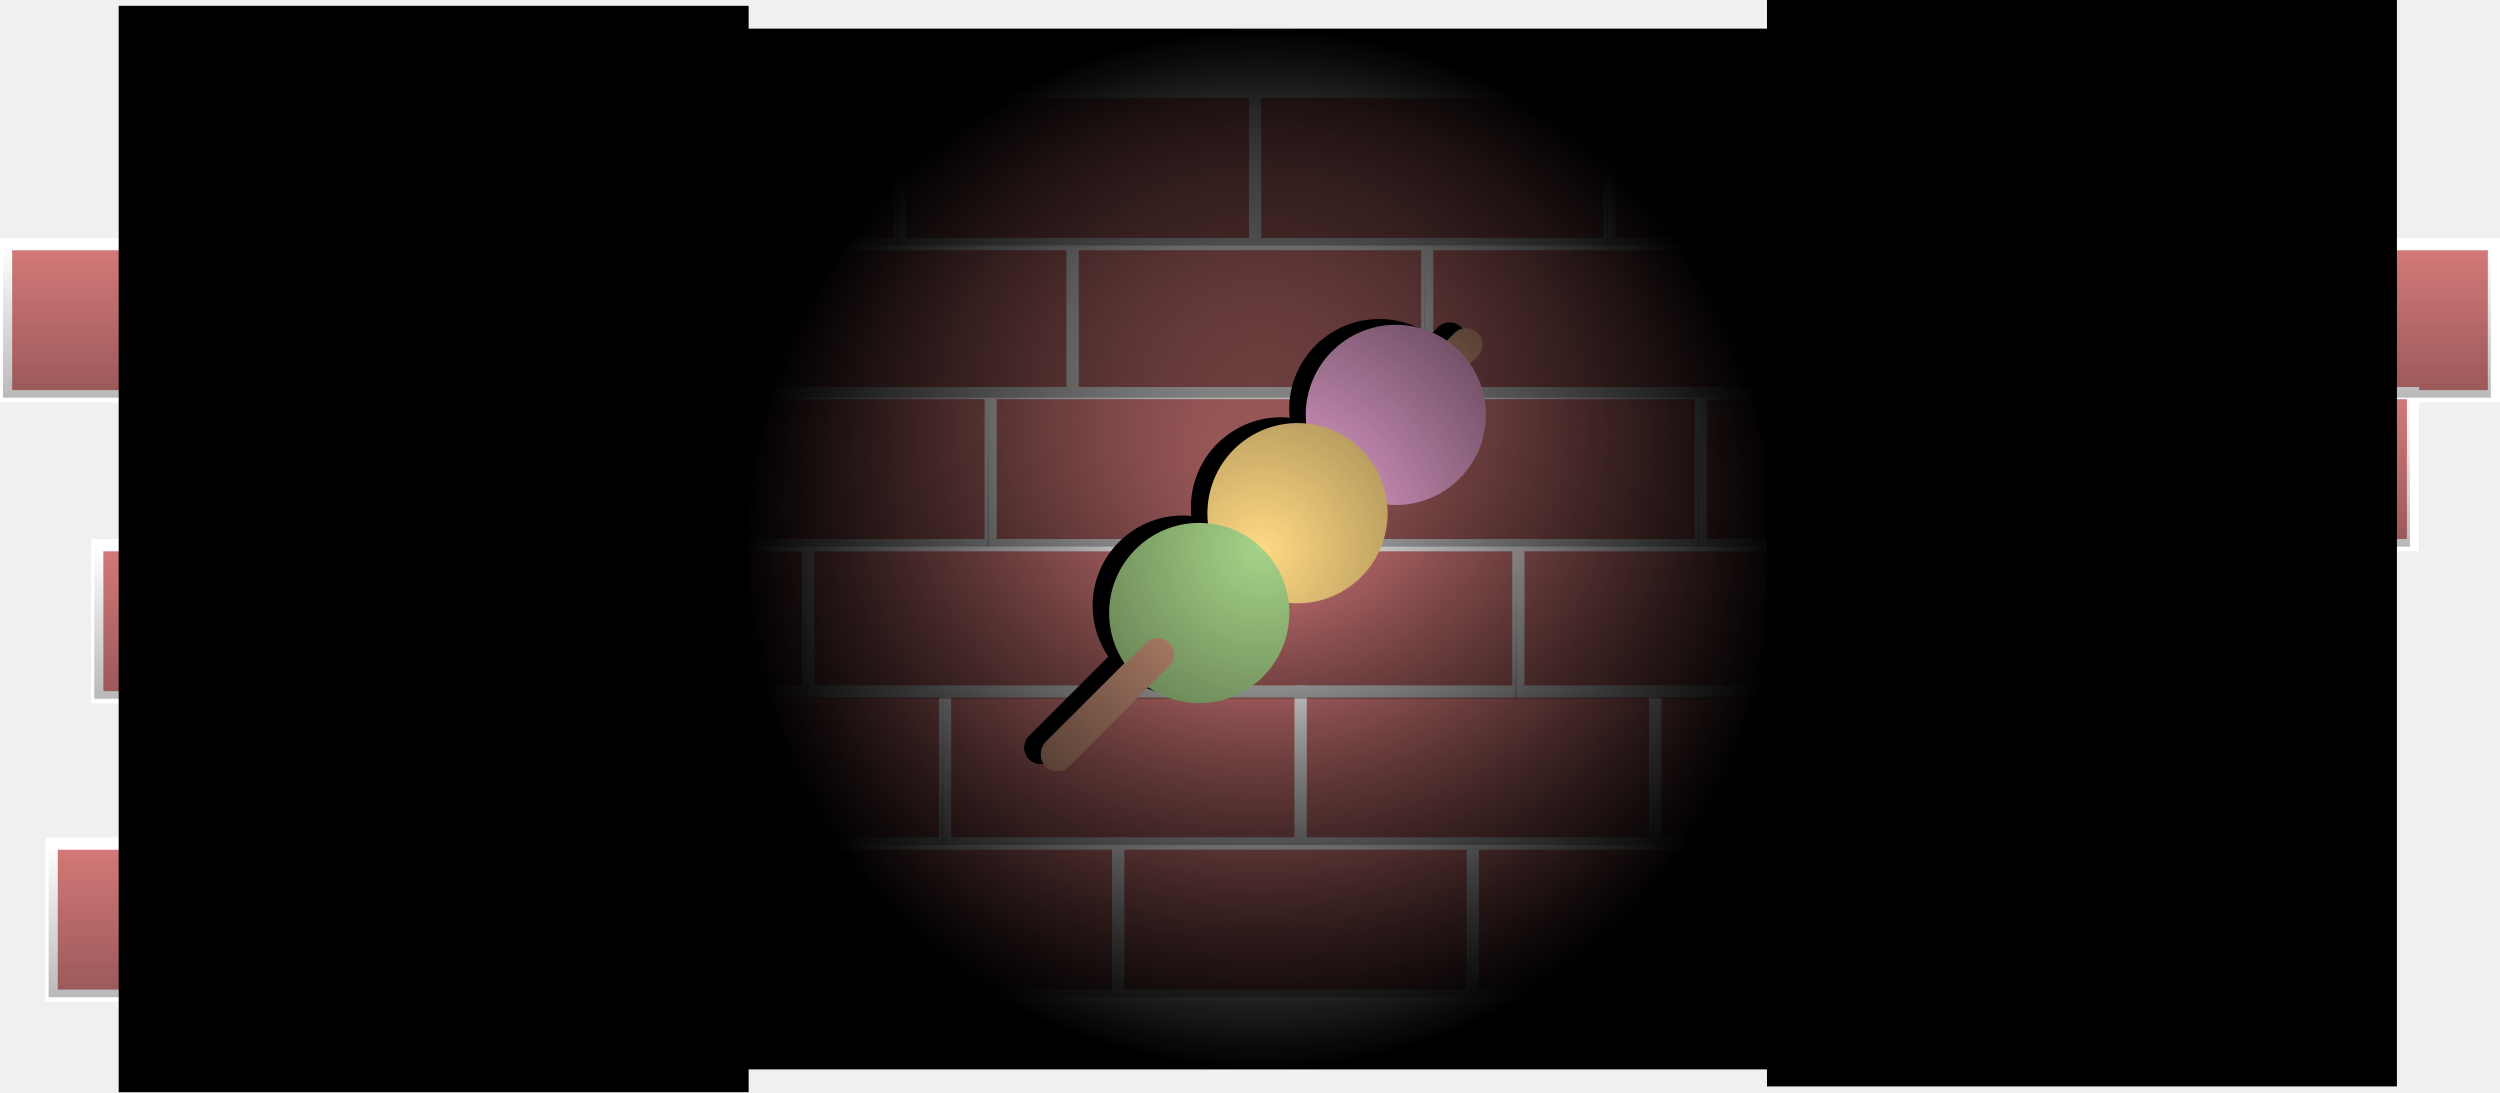
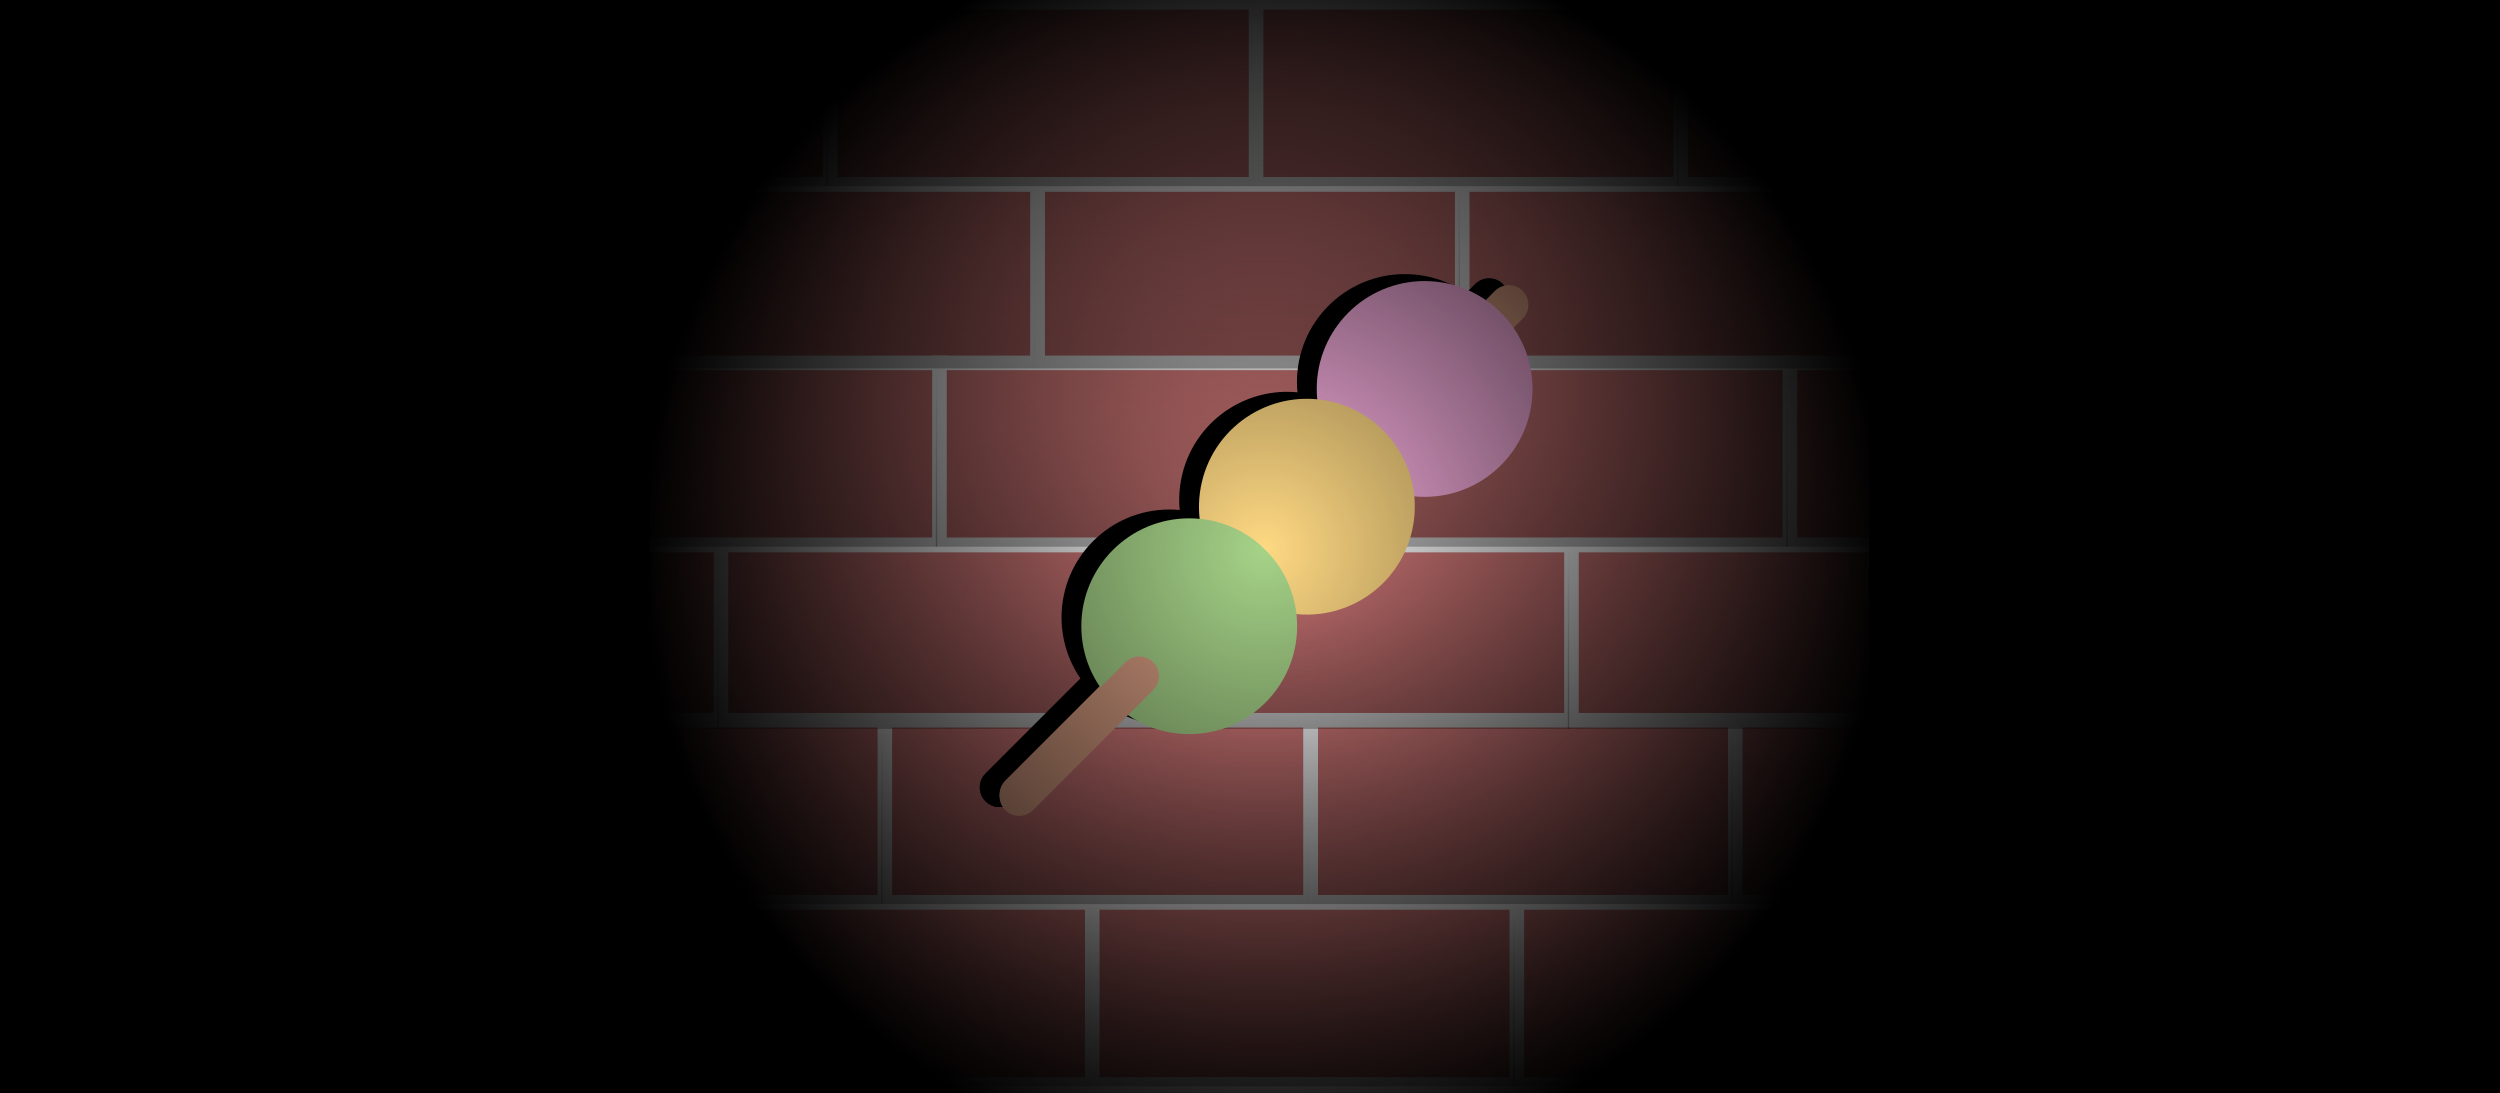
- <svg xmlns="http://www.w3.org/2000/svg" version="1.1" width="822.332" height="359.27" viewBox="0,0,822.332,359.27">
+ <svg xmlns="http://www.w3.org/2000/svg" version="1.1" width="822.332" height="359.27" viewBox="111.166,29.635,600,300">
  <defs>
    <linearGradient x1="6.638" y1="1.441" x2="6.638" y2="51.441" gradientUnits="userSpaceOnUse" id="color-1">
      <stop offset="0" stop-color="#000000" stop-opacity="0" />
      <stop offset="1" stop-color="#000000" stop-opacity="0.275" />
    </linearGradient>
    <linearGradient x1="123.887" y1="1.441" x2="123.887" y2="51.441" gradientUnits="userSpaceOnUse" id="color-2">
      <stop offset="0" stop-color="#000000" stop-opacity="0" />
      <stop offset="1" stop-color="#000000" stop-opacity="0.275" />
    </linearGradient>
    <linearGradient x1="240.508" y1="1.441" x2="240.508" y2="51.441" gradientUnits="userSpaceOnUse" id="color-3">
      <stop offset="0" stop-color="#000000" stop-opacity="0" />
      <stop offset="1" stop-color="#000000" stop-opacity="0.275" />
    </linearGradient>
    <linearGradient x1="357.48" y1="1.441" x2="357.48" y2="51.441" gradientUnits="userSpaceOnUse" id="color-4">
      <stop offset="0" stop-color="#000000" stop-opacity="0" />
      <stop offset="1" stop-color="#000000" stop-opacity="0.275" />
    </linearGradient>
    <linearGradient x1="474.101" y1="1.441" x2="474.101" y2="51.441" gradientUnits="userSpaceOnUse" id="color-5">
      <stop offset="0" stop-color="#000000" stop-opacity="0" />
      <stop offset="1" stop-color="#000000" stop-opacity="0.275" />
    </linearGradient>
    <linearGradient x1="591.35" y1="1.441" x2="591.35" y2="51.441" gradientUnits="userSpaceOnUse" id="color-6">
      <stop offset="0" stop-color="#000000" stop-opacity="0" />
      <stop offset="1" stop-color="#000000" stop-opacity="0.275" />
    </linearGradient>
    <linearGradient x1="-53.362" y1="51.486" x2="-53.362" y2="101.486" gradientUnits="userSpaceOnUse" id="color-7">
      <stop offset="0" stop-color="#000000" stop-opacity="0" />
      <stop offset="1" stop-color="#000000" stop-opacity="0.275" />
    </linearGradient>
    <linearGradient x1="63.887" y1="51.486" x2="63.887" y2="101.486" gradientUnits="userSpaceOnUse" id="color-8">
      <stop offset="0" stop-color="#000000" stop-opacity="0" />
      <stop offset="1" stop-color="#000000" stop-opacity="0.275" />
    </linearGradient>
    <linearGradient x1="180.508" y1="51.486" x2="180.508" y2="101.486" gradientUnits="userSpaceOnUse" id="color-9">
      <stop offset="0" stop-color="#000000" stop-opacity="0" />
      <stop offset="1" stop-color="#000000" stop-opacity="0.275" />
    </linearGradient>
    <linearGradient x1="297.48" y1="51.486" x2="297.48" y2="101.486" gradientUnits="userSpaceOnUse" id="color-10">
      <stop offset="0" stop-color="#000000" stop-opacity="0" />
      <stop offset="1" stop-color="#000000" stop-opacity="0.275" />
    </linearGradient>
    <linearGradient x1="414.101" y1="51.486" x2="414.101" y2="101.486" gradientUnits="userSpaceOnUse" id="color-11">
      <stop offset="0" stop-color="#000000" stop-opacity="0" />
      <stop offset="1" stop-color="#000000" stop-opacity="0.275" />
    </linearGradient>
    <linearGradient x1="531.35" y1="51.486" x2="531.35" y2="101.486" gradientUnits="userSpaceOnUse" id="color-12">
      <stop offset="0" stop-color="#000000" stop-opacity="0" />
      <stop offset="1" stop-color="#000000" stop-opacity="0.275" />
    </linearGradient>
    <linearGradient x1="647.97" y1="51.486" x2="647.97" y2="101.486" gradientUnits="userSpaceOnUse" id="color-13">
      <stop offset="0" stop-color="#000000" stop-opacity="0" />
      <stop offset="1" stop-color="#000000" stop-opacity="0.275" />
    </linearGradient>
    <linearGradient x1="36.638" y1="100.473" x2="36.638" y2="150.473" gradientUnits="userSpaceOnUse" id="color-14">
      <stop offset="0" stop-color="#000000" stop-opacity="0" />
      <stop offset="1" stop-color="#000000" stop-opacity="0.275" />
    </linearGradient>
    <linearGradient x1="153.887" y1="100.473" x2="153.887" y2="150.473" gradientUnits="userSpaceOnUse" id="color-15">
      <stop offset="0" stop-color="#000000" stop-opacity="0" />
      <stop offset="1" stop-color="#000000" stop-opacity="0.275" />
    </linearGradient>
    <linearGradient x1="270.508" y1="100.473" x2="270.508" y2="150.473" gradientUnits="userSpaceOnUse" id="color-16">
      <stop offset="0" stop-color="#000000" stop-opacity="0" />
      <stop offset="1" stop-color="#000000" stop-opacity="0.275" />
    </linearGradient>
    <linearGradient x1="387.48" y1="100.473" x2="387.48" y2="150.473" gradientUnits="userSpaceOnUse" id="color-17">
      <stop offset="0" stop-color="#000000" stop-opacity="0" />
      <stop offset="1" stop-color="#000000" stop-opacity="0.275" />
    </linearGradient>
    <linearGradient x1="504.101" y1="100.473" x2="504.101" y2="150.473" gradientUnits="userSpaceOnUse" id="color-18">
      <stop offset="0" stop-color="#000000" stop-opacity="0" />
      <stop offset="1" stop-color="#000000" stop-opacity="0.275" />
    </linearGradient>
    <linearGradient x1="621.35" y1="100.473" x2="621.35" y2="150.473" gradientUnits="userSpaceOnUse" id="color-19">
      <stop offset="0" stop-color="#000000" stop-opacity="0" />
      <stop offset="1" stop-color="#000000" stop-opacity="0.275" />
    </linearGradient>
    <linearGradient x1="-23.362" y1="150.518" x2="-23.362" y2="200.518" gradientUnits="userSpaceOnUse" id="color-20">
      <stop offset="0" stop-color="#000000" stop-opacity="0" />
      <stop offset="1" stop-color="#000000" stop-opacity="0.275" />
    </linearGradient>
    <linearGradient x1="93.887" y1="150.518" x2="93.887" y2="200.518" gradientUnits="userSpaceOnUse" id="color-21">
      <stop offset="0" stop-color="#000000" stop-opacity="0" />
      <stop offset="1" stop-color="#000000" stop-opacity="0.275" />
    </linearGradient>
    <linearGradient x1="210.508" y1="150.518" x2="210.508" y2="200.518" gradientUnits="userSpaceOnUse" id="color-22">
      <stop offset="0" stop-color="#000000" stop-opacity="0" />
      <stop offset="1" stop-color="#000000" stop-opacity="0.275" />
    </linearGradient>
    <linearGradient x1="327.48" y1="150.518" x2="327.48" y2="200.518" gradientUnits="userSpaceOnUse" id="color-23">
      <stop offset="0" stop-color="#000000" stop-opacity="0" />
      <stop offset="1" stop-color="#000000" stop-opacity="0.275" />
    </linearGradient>
    <linearGradient x1="444.101" y1="150.518" x2="444.101" y2="200.518" gradientUnits="userSpaceOnUse" id="color-24">
      <stop offset="0" stop-color="#000000" stop-opacity="0" />
      <stop offset="1" stop-color="#000000" stop-opacity="0.275" />
    </linearGradient>
    <linearGradient x1="561.35" y1="150.518" x2="561.35" y2="200.518" gradientUnits="userSpaceOnUse" id="color-25">
      <stop offset="0" stop-color="#000000" stop-opacity="0" />
      <stop offset="1" stop-color="#000000" stop-opacity="0.275" />
    </linearGradient>
    <linearGradient x1="21.638" y1="198.634" x2="21.638" y2="248.634" gradientUnits="userSpaceOnUse" id="color-26">
      <stop offset="0" stop-color="#000000" stop-opacity="0" />
      <stop offset="1" stop-color="#000000" stop-opacity="0.275" />
    </linearGradient>
    <linearGradient x1="138.887" y1="198.634" x2="138.887" y2="248.634" gradientUnits="userSpaceOnUse" id="color-27">
      <stop offset="0" stop-color="#000000" stop-opacity="0" />
      <stop offset="1" stop-color="#000000" stop-opacity="0.275" />
    </linearGradient>
    <linearGradient x1="255.508" y1="198.634" x2="255.508" y2="248.634" gradientUnits="userSpaceOnUse" id="color-28">
      <stop offset="0" stop-color="#000000" stop-opacity="0" />
      <stop offset="1" stop-color="#000000" stop-opacity="0.275" />
    </linearGradient>
    <linearGradient x1="372.48" y1="198.634" x2="372.48" y2="248.634" gradientUnits="userSpaceOnUse" id="color-29">
      <stop offset="0" stop-color="#000000" stop-opacity="0" />
      <stop offset="1" stop-color="#000000" stop-opacity="0.275" />
    </linearGradient>
    <linearGradient x1="489.101" y1="198.634" x2="489.101" y2="248.634" gradientUnits="userSpaceOnUse" id="color-30">
      <stop offset="0" stop-color="#000000" stop-opacity="0" />
      <stop offset="1" stop-color="#000000" stop-opacity="0.275" />
    </linearGradient>
    <linearGradient x1="606.35" y1="198.634" x2="606.35" y2="248.634" gradientUnits="userSpaceOnUse" id="color-31">
      <stop offset="0" stop-color="#000000" stop-opacity="0" />
      <stop offset="1" stop-color="#000000" stop-opacity="0.275" />
    </linearGradient>
    <linearGradient x1="-38.362" y1="248.679" x2="-38.362" y2="298.679" gradientUnits="userSpaceOnUse" id="color-32">
      <stop offset="0" stop-color="#000000" stop-opacity="0" />
      <stop offset="1" stop-color="#000000" stop-opacity="0.275" />
    </linearGradient>
    <linearGradient x1="78.887" y1="248.679" x2="78.887" y2="298.679" gradientUnits="userSpaceOnUse" id="color-33">
      <stop offset="0" stop-color="#000000" stop-opacity="0" />
      <stop offset="1" stop-color="#000000" stop-opacity="0.275" />
    </linearGradient>
    <linearGradient x1="195.508" y1="248.679" x2="195.508" y2="298.679" gradientUnits="userSpaceOnUse" id="color-34">
      <stop offset="0" stop-color="#000000" stop-opacity="0" />
      <stop offset="1" stop-color="#000000" stop-opacity="0.275" />
    </linearGradient>
    <linearGradient x1="312.48" y1="248.679" x2="312.48" y2="298.679" gradientUnits="userSpaceOnUse" id="color-35">
      <stop offset="0" stop-color="#000000" stop-opacity="0" />
      <stop offset="1" stop-color="#000000" stop-opacity="0.275" />
    </linearGradient>
    <linearGradient x1="429.101" y1="248.679" x2="429.101" y2="298.679" gradientUnits="userSpaceOnUse" id="color-36">
      <stop offset="0" stop-color="#000000" stop-opacity="0" />
      <stop offset="1" stop-color="#000000" stop-opacity="0.275" />
    </linearGradient>
    <linearGradient x1="546.35" y1="248.679" x2="546.35" y2="298.679" gradientUnits="userSpaceOnUse" id="color-37">
      <stop offset="0" stop-color="#000000" stop-opacity="0" />
      <stop offset="1" stop-color="#000000" stop-opacity="0.275" />
    </linearGradient>
    <radialGradient cx="302.153" cy="151.265" r="171.171" gradientUnits="userSpaceOnUse" id="color-38">
      <stop offset="0" stop-color="#000000" stop-opacity="0" />
      <stop offset="1" stop-color="#000000" />
    </radialGradient>
  </defs>
  <g transform="translate(112.8559,29.32608)">
    <g data-paper-data="{&quot;isPaintingLayer&quot;:true}" fill-rule="nonzero" stroke-linecap="butt" stroke-linejoin="miter" stroke-miterlimit="10" stroke-dasharray="" stroke-dashoffset="0" style="mix-blend-mode: normal">
      <g fill="#d47979" stroke="#ffffff" stroke-width="4">
        <path d="M-50.856,50.946v-50h117v50z" />
        <path d="M66.393,50.946v-50h117v50z" />
        <path d="M183.014,50.946v-50h117v50z" />
        <path d="M299.986,50.946v-50h117v50z" />
        <path d="M416.607,50.946v-50h117v50z" />
        <path d="M533.856,50.946v-50h117v50z" />
        <path d="M-110.856,100.991v-50h117v50z" />
        <path d="M6.393,100.991v-50h117v50z" />
        <path d="M123.014,100.991v-50h117v50z" />
        <path d="M239.986,100.991v-50h117v50z" />
        <path d="M356.607,100.991v-50h117v50z" />
        <path d="M473.856,100.991v-50h117v50z" />
        <path d="M590.476,100.991v-50h117v50z" />
        <path d="M-20.856,149.977v-50h117v50z" />
        <path d="M96.393,149.977v-50h117v50z" />
        <path d="M213.014,149.977v-50h117v50z" />
        <path d="M329.986,149.977v-50h117v50z" />
        <path d="M446.607,149.977v-50h117v50z" />
        <path d="M563.856,149.977v-50h117v50z" />
        <path d="M-80.856,200.023v-50h117v50z" />
        <path d="M36.393,200.023v-50h117v50z" />
        <path d="M153.014,200.023v-50h117v50z" />
        <path d="M269.986,200.023v-50h117v50z" />
        <path d="M386.607,200.023v-50h117v50z" />
        <path d="M503.856,200.023v-50h117v50z" />
        <path d="M-35.856,248.138v-50h117v50z" />
        <path d="M81.393,248.138v-50h117v50z" />
        <path d="M198.014,248.138v-50h117v50z" />
        <path d="M314.986,248.138v-50h117v50z" />
        <path d="M431.607,248.138v-50h117v50z" />
        <path d="M548.856,248.138v-50h117v50z" />
        <path d="M-95.856,298.183v-50h117v50z" />
        <path d="M21.393,298.183v-50h117v50z" />
        <path d="M138.014,298.183v-50h117v50z" />
        <path d="M254.986,298.183v-50h117v50z" />
        <path d="M371.607,298.183v-50h117v50z" />
        <path d="M488.856,298.183v-50h117v50z" />
      </g>
      <g stroke="#ffffff" stroke-width="0">
        <path d="M-51.862,51.441v-50h117v50z" fill="url(#color-1)" />
        <path d="M65.387,51.441v-50h117v50z" fill="url(#color-2)" />
        <path d="M182.008,51.441v-50h117v50z" fill="url(#color-3)" />
        <path d="M298.98,51.441v-50h117v50z" fill="url(#color-4)" />
        <path d="M415.601,51.441v-50h117v50z" fill="url(#color-5)" />
        <path d="M532.85,51.441v-50h117v50z" fill="url(#color-6)" />
        <path d="M-111.862,101.486v-50h117v50z" fill="url(#color-7)" />
        <path d="M5.387,101.486v-50h117v50z" fill="url(#color-8)" />
        <path d="M122.008,101.486v-50h117v50z" fill="url(#color-9)" />
        <path d="M238.98,101.486v-50h117v50z" fill="url(#color-10)" />
        <path d="M355.601,101.486v-50h117v50z" fill="url(#color-11)" />
        <path d="M472.85,101.486v-50h117v50z" fill="url(#color-12)" />
        <path d="M589.47,101.486v-50h117v50z" fill="url(#color-13)" />
        <path d="M-21.862,150.473v-50h117v50z" fill="url(#color-14)" />
        <path d="M95.387,150.473v-50h117v50z" fill="url(#color-15)" />
        <path d="M212.008,150.473v-50h117v50z" fill="url(#color-16)" />
        <path d="M328.98,150.473v-50h117v50z" fill="url(#color-17)" />
        <path d="M445.601,150.473v-50h117v50z" fill="url(#color-18)" />
        <path d="M562.85,150.473v-50h117v50z" fill="url(#color-19)" />
        <path d="M-81.862,200.518v-50h117v50z" fill="url(#color-20)" />
        <path d="M35.387,200.518v-50h117v50z" fill="url(#color-21)" />
        <path d="M152.008,200.518v-50h117v50z" fill="url(#color-22)" />
        <path d="M268.98,200.518v-50h117v50z" fill="url(#color-23)" />
        <path d="M385.601,200.518v-50h117v50z" fill="url(#color-24)" />
        <path d="M502.85,200.518v-50h117v50z" fill="url(#color-25)" />
        <path d="M-36.862,248.634v-50h117v50z" fill="url(#color-26)" />
        <path d="M80.387,248.634v-50h117v50z" fill="url(#color-27)" />
        <path d="M197.008,248.634v-50h117v50z" fill="url(#color-28)" />
        <path d="M313.98,248.634v-50h117v50z" fill="url(#color-29)" />
        <path d="M430.601,248.634v-50h117v50z" fill="url(#color-30)" />
        <path d="M547.85,248.634v-50h117v50z" fill="url(#color-31)" />
        <path d="M-96.862,298.679v-50h117v50z" fill="url(#color-32)" />
        <path d="M20.387,298.679v-50h117v50z" fill="url(#color-33)" />
        <path d="M137.008,298.679v-50h117v50z" fill="url(#color-34)" />
        <path d="M253.98,298.679v-50h117v50z" fill="url(#color-35)" />
        <path d="M370.601,298.679v-50h117v50z" fill="url(#color-36)" />
        <path d="M487.85,298.679v-50h117v50z" fill="url(#color-37)" />
      </g>
      <path d="M224.089,216.595c0,-1.378 0.527,-2.756 1.576,-3.81l134.49,-134.485c2.102,-2.102 5.517,-2.102 7.619,0c2.102,2.102 2.102,5.517 0,7.619l-134.485,134.485c-2.102,2.102 -5.517,2.102 -7.619,0c-1.049,-1.053 -1.58,-2.432 -1.58,-3.81z" fill="#000000" stroke="none" stroke-width="1" />
      <path d="M340.843,134.866c-16.367,0 -29.635,-13.268 -29.635,-29.635c0,-16.367 13.268,-29.635 29.635,-29.635c16.367,0 29.635,13.268 29.635,29.635c0,16.367 -13.268,29.635 -29.635,29.635z" fill="#000000" stroke="none" stroke-width="1" />
      <path d="M279.663,130.759c3.761,-15.929 19.723,-25.793 35.652,-22.031c15.929,3.761 25.793,19.723 22.031,35.652c-3.761,15.929 -19.723,25.793 -35.652,22.031c-15.929,-3.761 -25.793,-19.723 -22.031,-35.652z" fill="#000000" stroke="none" stroke-width="1" />
      <path d="M276.183,199.53c-16.367,0 -29.639,-13.272 -29.639,-29.639c0,-16.367 13.273,-29.635 29.639,-29.635c16.367,0 29.635,13.268 29.635,29.635c0,16.367 -13.273,29.639 -29.635,29.639z" fill="#000000" stroke="none" stroke-width="1" />
      <path d="M224.089,216.595c0,-1.378 0.527,-2.756 1.576,-3.81l33.006,-33.006c2.102,-2.107 5.517,-2.107 7.619,0c2.102,2.107 2.102,5.513 0,7.619l-33.006,33.006c-2.102,2.102 -5.517,2.102 -7.619,0c-1.045,-1.053 -1.576,-2.432 -1.576,-3.81z" fill="#000000" stroke="none" stroke-width="1" />
      <path d="M229.522,218.508c0,-1.378 0.527,-2.756 1.576,-3.81l134.49,-134.485c2.102,-2.102 5.517,-2.102 7.619,0c2.102,2.102 2.102,5.517 0,7.619l-134.485,134.485c-2.102,2.102 -5.517,2.102 -7.619,0c-1.049,-1.053 -1.58,-2.432 -1.58,-3.81z" fill="#d99e82" stroke="none" stroke-width="1" />
      <path d="M346.275,136.779c-16.367,0 -29.635,-13.268 -29.635,-29.635c0,-16.367 13.268,-29.635 29.635,-29.635c16.367,0 29.635,13.268 29.635,29.635c0,16.367 -13.268,29.635 -29.635,29.635z" fill="#fcb1e3" stroke="none" stroke-width="1" />
      <path d="M285.095,132.671c3.761,-15.929 19.723,-25.793 35.652,-22.031c15.929,3.761 25.793,19.723 22.031,35.652c-3.761,15.929 -19.723,25.793 -35.652,22.031c-15.929,-3.761 -25.793,-19.723 -22.031,-35.652z" fill="#ffd983" stroke="none" stroke-width="1" />
      <path d="M281.616,201.952c-16.367,0 -29.639,-13.272 -29.639,-29.639c0,-16.367 13.273,-29.635 29.639,-29.635c16.367,0 29.635,13.268 29.635,29.635c0,16.367 -13.273,29.639 -29.635,29.639z" fill="#a6d388" stroke="none" stroke-width="1" />
      <path d="M229.522,219.017c0,-1.378 0.527,-2.756 1.576,-3.81l33.006,-33.006c2.102,-2.107 5.517,-2.107 7.619,0c2.102,2.107 2.102,5.513 0,7.619l-33.006,33.006c-2.102,2.102 -5.517,2.102 -7.619,0c-1.045,-1.053 -1.576,-2.432 -1.576,-3.81z" fill="#d99e82" stroke="none" stroke-width="1" />
      <path d="M130.982,322.436v-342.342h342.342v342.342z" fill="url(#color-38)" stroke="none" stroke-width="0" />
      <path d="M-73.814,329.944v-357.357h207.207v357.357z" fill="#000000" stroke="none" stroke-width="0" />
      <path d="M468.363,328.031v-357.357h207.207v357.357z" fill="#000000" stroke="none" stroke-width="0" />
    </g>
  </g>
</svg>
